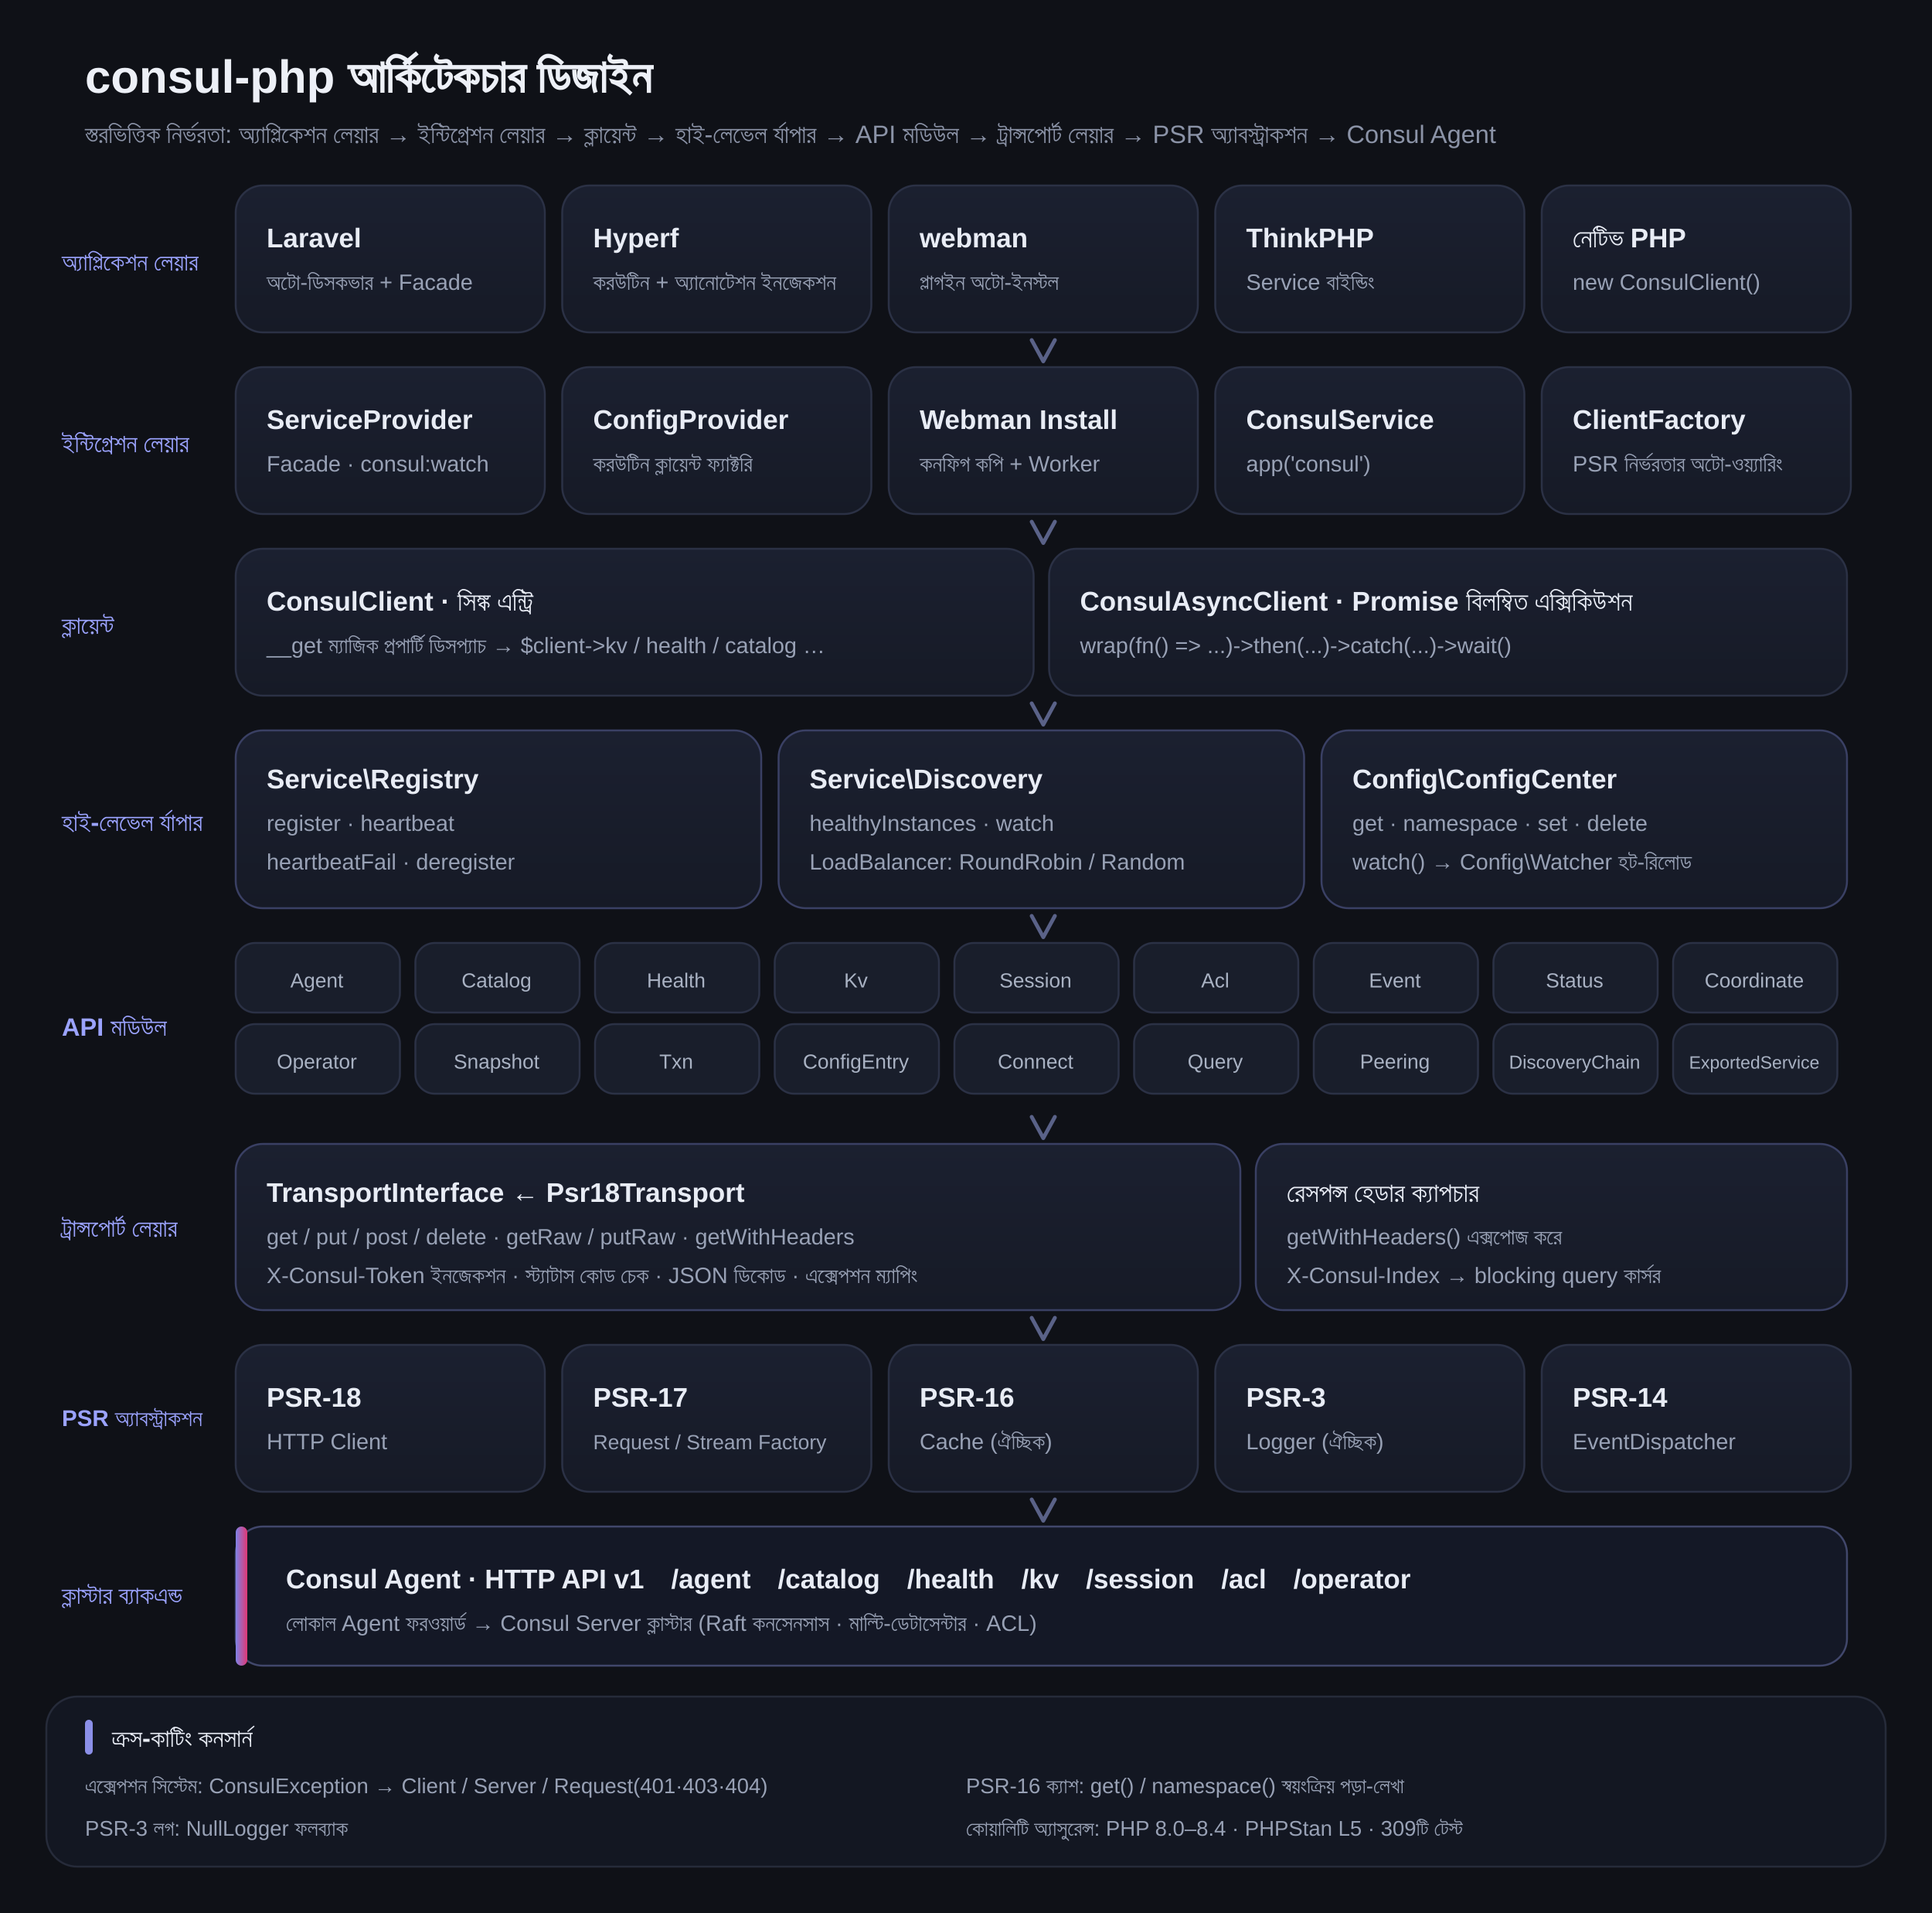
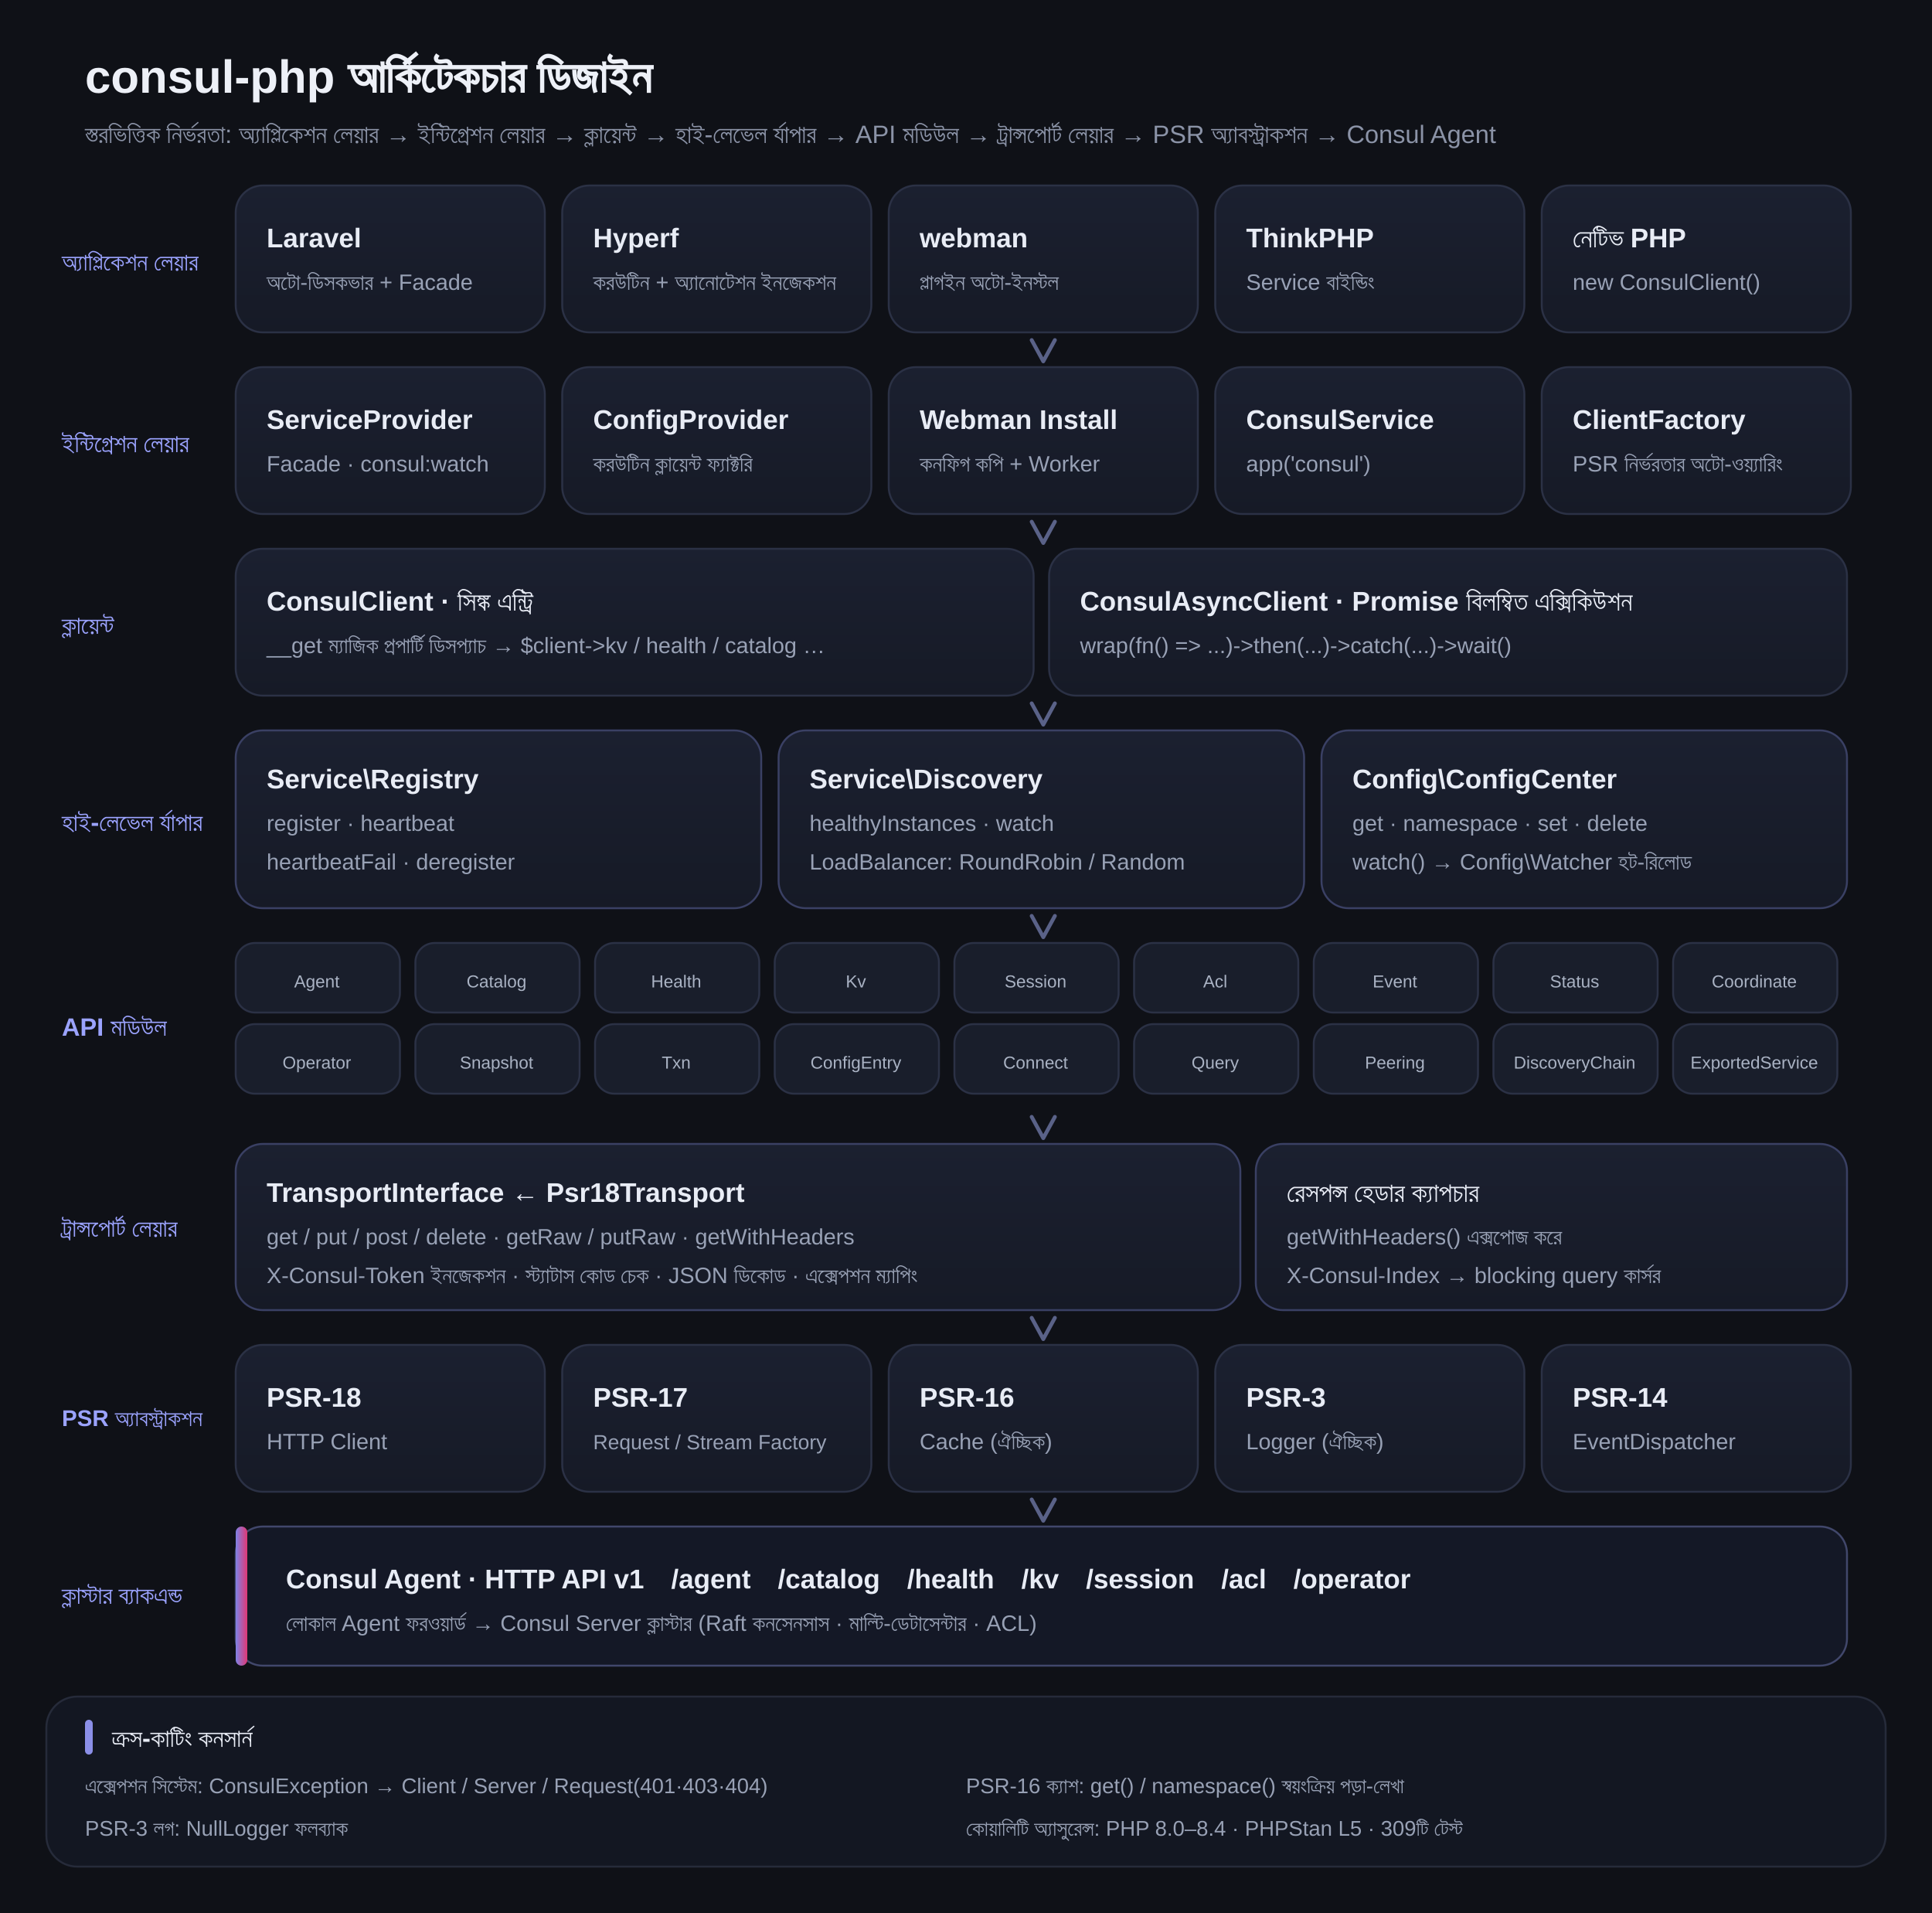
<svg xmlns="http://www.w3.org/2000/svg" width="1000" height="990" viewBox="0 0 1000 990" role="img" aria-label="consul-php আর্কিটেকচার ডিজাইন চিত্র">
  <style>
    .t { font-family: -apple-system, BlinkMacSystemFont, "Segoe UI", "Helvetica Neue", Arial, "DejaVu Sans", "Noto Sans SC", "PingFang SC", "Microsoft YaHei", sans-serif; }
    .h1 { font-size: 24px; font-weight: 700; fill: #EDF0F7; }
    .sub { font-size: 13px; fill: #8B93A7; }
    .gutter { font-size: 13px; font-weight: 600; fill: #9BA3FF; }
    .ct { font-size: 14px; font-weight: 600; fill: #E8ECF5; }
    .cs { font-size: 11.5px; fill: #98A1B5; }
    .mini { font-size: 10.5px; fill: #A9B2C3; }
+     .mini-mod { font-size: 9px; fill: #A9B2C3; }
    .band { font-size: 13px; font-weight: 600; fill: #E8ECF5; }
    .bands { font-size: 11px; fill: #98A1B5; }
  </style>
  <defs>
    <linearGradient id="card" x1="0" y1="0" x2="0" y2="1">
      <stop offset="0" stop-color="#1B2030" />
      <stop offset="1" stop-color="#161A26" />
    </linearGradient>
    <linearGradient id="accent" x1="0" y1="0" x2="1" y2="0">
      <stop offset="0" stop-color="#7E83E6" />
      <stop offset="1" stop-color="#E03875" />
    </linearGradient>
  </defs>
  <rect width="1000" height="990" fill="#0F1117" />
  <g class="t">
    <text class="h1" x="44" y="48">consul-php আর্কিটেকচার ডিজাইন</text>
    <text class="sub" x="44" y="74">স্তরভিত্তিক নির্ভরতা: অ্যাপ্লিকেশন লেয়ার → ইন্টিগ্রেশন লেয়ার → ক্লায়েন্ট → হাই-লেভেল র্যাপার → API মডিউল → ট্রান্সপোর্ট লেয়ার → PSR অ্যাবস্ট্রাকশন → Consul Agent</text>
    <text class="gutter" x="32" y="140" style="font-size:12.7px">অ্যাপ্লিকেশন লেয়ার</text>
    <rect x="122" y="96" width="160" height="76" rx="14" fill="url(#card)" stroke="#2B3145" />
    <text class="ct" x="138" y="128">Laravel</text>
    <text class="cs" x="138" y="150">অটো-ডিসকভার + Facade</text>
    <rect x="291" y="96" width="160" height="76" rx="14" fill="url(#card)" stroke="#2B3145" />
    <text class="ct" x="307" y="128">Hyperf</text>
    <text class="cs" x="307" y="150">করউটিন + অ্যানোটেশন ইনজেকশন</text>
    <rect x="460" y="96" width="160" height="76" rx="14" fill="url(#card)" stroke="#2B3145" />
    <text class="ct" x="476" y="128">webman</text>
    <text class="cs" x="476" y="150">প্লাগইন অটো-ইনস্টল</text>
    <rect x="629" y="96" width="160" height="76" rx="14" fill="url(#card)" stroke="#2B3145" />
    <text class="ct" x="645" y="128">ThinkPHP</text>
    <text class="cs" x="645" y="150">Service বাইন্ডিং</text>
    <rect x="798" y="96" width="160" height="76" rx="14" fill="url(#card)" stroke="#2B3145" />
    <text class="ct" x="814" y="128">নেটিভ PHP</text>
    <text class="cs" x="814" y="150">new ConsulClient()</text>
    <path d="M534 176 L540 187 L546 176" fill="none" stroke="#5A6288" stroke-width="2" stroke-linecap="round" stroke-linejoin="round" />
    <text class="gutter" x="32" y="234">ইন্টিগ্রেশন লেয়ার</text>
    <rect x="122" y="190" width="160" height="76" rx="14" fill="url(#card)" stroke="#2B3145" />
    <text class="ct" x="138" y="222">ServiceProvider</text>
    <text class="cs" x="138" y="244">Facade · consul:watch</text>
    <rect x="291" y="190" width="160" height="76" rx="14" fill="url(#card)" stroke="#2B3145" />
    <text class="ct" x="307" y="222">ConfigProvider</text>
    <text class="cs" x="307" y="244">করউটিন ক্লায়েন্ট ফ্যাক্টরি</text>
    <rect x="460" y="190" width="160" height="76" rx="14" fill="url(#card)" stroke="#2B3145" />
    <text class="ct" x="476" y="222">Webman Install</text>
    <text class="cs" x="476" y="244">কনফিগ কপি + Worker</text>
    <rect x="629" y="190" width="160" height="76" rx="14" fill="url(#card)" stroke="#2B3145" />
    <text class="ct" x="645" y="222">ConsulService</text>
    <text class="cs" x="645" y="244">app('consul')</text>
    <rect x="798" y="190" width="160" height="76" rx="14" fill="url(#card)" stroke="#2B3145" />
    <text class="ct" x="814" y="222">ClientFactory</text>
    <text class="cs" x="814" y="244">PSR নির্ভরতার অটো-ওয়্যারিং</text>
    <path d="M534 270 L540 281 L546 270" fill="none" stroke="#5A6288" stroke-width="2" stroke-linecap="round" stroke-linejoin="round" />
    <text class="gutter" x="32" y="328">ক্লায়েন্ট</text>
    <rect x="122" y="284" width="413" height="76" rx="14" fill="url(#card)" stroke="#2B3145" />
    <text class="ct" x="138" y="316">ConsulClient · সিঙ্ক এন্ট্রি</text>
    <text class="cs" x="138" y="338">__get ম্যাজিক প্রপার্টি ডিসপ্যাচ → $client-&gt;kv / health / catalog …</text>
    <rect x="543" y="284" width="413" height="76" rx="14" fill="url(#card)" stroke="#2B3145" />
    <text class="ct" x="559" y="316">ConsulAsyncClient · Promise বিলম্বিত এক্সিকিউশন</text>
    <text class="cs" x="559" y="338">wrap(fn() =&gt; ...)-&gt;then(...)-&gt;catch(...)-&gt;wait()</text>
    <path d="M534 364 L540 375 L546 364" fill="none" stroke="#5A6288" stroke-width="2" stroke-linecap="round" stroke-linejoin="round" />
    <text class="gutter" x="32" y="430">হাই-লেভেল র্যাপার</text>
    <rect x="122" y="378" width="272" height="92" rx="14" fill="url(#card)" stroke="#3A4064" />
    <text class="ct" x="138" y="408">Service\Registry</text>
    <text class="cs" x="138" y="430">register · heartbeat</text>
    <text class="cs" x="138" y="450">heartbeatFail · deregister</text>
    <rect x="403" y="378" width="272" height="92" rx="14" fill="url(#card)" stroke="#3A4064" />
    <text class="ct" x="419" y="408">Service\Discovery</text>
    <text class="cs" x="419" y="430">healthyInstances · watch</text>
    <text class="cs" x="419" y="450">LoadBalancer: RoundRobin / Random</text>
    <rect x="684" y="378" width="272" height="92" rx="14" fill="url(#card)" stroke="#3A4064" />
    <text class="ct" x="700" y="408">Config\ConfigCenter</text>
    <text class="cs" x="700" y="430">get · namespace · set · delete</text>
    <text class="cs" x="700" y="450">watch() → Config\Watcher হট-রিলোড</text>
    <path d="M534 474 L540 485 L546 474" fill="none" stroke="#5A6288" stroke-width="2" stroke-linecap="round" stroke-linejoin="round" />
    <text class="gutter" x="32" y="536">API মডিউল</text>
    <rect x="122" y="488" width="85" height="36" rx="10" fill="#191E2B" stroke="#2B3145" />
-     <text class="mini" x="164" y="511" text-anchor="middle">Agent</text>
+     <text class="mini-mod" x="164" y="511" text-anchor="middle">Agent</text>
    <rect x="215" y="488" width="85" height="36" rx="10" fill="#191E2B" stroke="#2B3145" />
-     <text class="mini" x="257" y="511" text-anchor="middle">Catalog</text>
+     <text class="mini-mod" x="257" y="511" text-anchor="middle">Catalog</text>
    <rect x="308" y="488" width="85" height="36" rx="10" fill="#191E2B" stroke="#2B3145" />
-     <text class="mini" x="350" y="511" text-anchor="middle">Health</text>
+     <text class="mini-mod" x="350" y="511" text-anchor="middle">Health</text>
    <rect x="401" y="488" width="85" height="36" rx="10" fill="#191E2B" stroke="#2B3145" />
-     <text class="mini" x="443" y="511" text-anchor="middle">Kv</text>
+     <text class="mini-mod" x="443" y="511" text-anchor="middle">Kv</text>
    <rect x="494" y="488" width="85" height="36" rx="10" fill="#191E2B" stroke="#2B3145" />
-     <text class="mini" x="536" y="511" text-anchor="middle">Session</text>
+     <text class="mini-mod" x="536" y="511" text-anchor="middle">Session</text>
    <rect x="587" y="488" width="85" height="36" rx="10" fill="#191E2B" stroke="#2B3145" />
-     <text class="mini" x="629" y="511" text-anchor="middle">Acl</text>
+     <text class="mini-mod" x="629" y="511" text-anchor="middle">Acl</text>
    <rect x="680" y="488" width="85" height="36" rx="10" fill="#191E2B" stroke="#2B3145" />
-     <text class="mini" x="722" y="511" text-anchor="middle">Event</text>
+     <text class="mini-mod" x="722" y="511" text-anchor="middle">Event</text>
    <rect x="773" y="488" width="85" height="36" rx="10" fill="#191E2B" stroke="#2B3145" />
-     <text class="mini" x="815" y="511" text-anchor="middle">Status</text>
+     <text class="mini-mod" x="815" y="511" text-anchor="middle">Status</text>
    <rect x="866" y="488" width="85" height="36" rx="10" fill="#191E2B" stroke="#2B3145" />
-     <text class="mini" x="908" y="511" text-anchor="middle">Coordinate</text>
+     <text class="mini-mod" x="908" y="511" text-anchor="middle">Coordinate</text>
    <rect x="122" y="530" width="85" height="36" rx="10" fill="#191E2B" stroke="#2B3145" />
-     <text class="mini" x="164" y="553" text-anchor="middle">Operator</text>
+     <text class="mini-mod" x="164" y="553" text-anchor="middle">Operator</text>
    <rect x="215" y="530" width="85" height="36" rx="10" fill="#191E2B" stroke="#2B3145" />
-     <text class="mini" x="257" y="553" text-anchor="middle">Snapshot</text>
+     <text class="mini-mod" x="257" y="553" text-anchor="middle">Snapshot</text>
    <rect x="308" y="530" width="85" height="36" rx="10" fill="#191E2B" stroke="#2B3145" />
-     <text class="mini" x="350" y="553" text-anchor="middle">Txn</text>
+     <text class="mini-mod" x="350" y="553" text-anchor="middle">Txn</text>
    <rect x="401" y="530" width="85" height="36" rx="10" fill="#191E2B" stroke="#2B3145" />
-     <text class="mini" x="443" y="553" text-anchor="middle">ConfigEntry</text>
+     <text class="mini-mod" x="443" y="553" text-anchor="middle">ConfigEntry</text>
    <rect x="494" y="530" width="85" height="36" rx="10" fill="#191E2B" stroke="#2B3145" />
-     <text class="mini" x="536" y="553" text-anchor="middle">Connect</text>
+     <text class="mini-mod" x="536" y="553" text-anchor="middle">Connect</text>
    <rect x="587" y="530" width="85" height="36" rx="10" fill="#191E2B" stroke="#2B3145" />
-     <text class="mini" x="629" y="553" text-anchor="middle">Query</text>
+     <text class="mini-mod" x="629" y="553" text-anchor="middle">Query</text>
    <rect x="680" y="530" width="85" height="36" rx="10" fill="#191E2B" stroke="#2B3145" />
-     <text class="mini" x="722" y="553" text-anchor="middle">Peering</text>
+     <text class="mini-mod" x="722" y="553" text-anchor="middle">Peering</text>
    <rect x="773" y="530" width="85" height="36" rx="10" fill="#191E2B" stroke="#2B3145" />
-     <text class="mini" x="815" y="553" text-anchor="middle" style="font-size:9.7px">DiscoveryChain</text>
+     <text class="mini-mod" x="815" y="553" text-anchor="middle">DiscoveryChain</text>
    <rect x="866" y="530" width="85" height="36" rx="10" fill="#191E2B" stroke="#2B3145" />
-     <text class="mini" x="908" y="553" text-anchor="middle" style="font-size:9.2px">ExportedService</text>
+     <text class="mini-mod" x="908" y="553" text-anchor="middle">ExportedService</text>
    <path d="M534 578 L540 589 L546 578" fill="none" stroke="#5A6288" stroke-width="2" stroke-linecap="round" stroke-linejoin="round" />
    <text class="gutter" x="32" y="640">ট্রান্সপোর্ট লেয়ার</text>
    <rect x="122" y="592" width="520" height="86" rx="14" fill="url(#card)" stroke="#3A4064" />
    <text class="ct" x="138" y="622">TransportInterface ← Psr18Transport</text>
    <text class="cs" x="138" y="644">get / put / post / delete · getRaw / putRaw · getWithHeaders</text>
    <text class="cs" x="138" y="664">X-Consul-Token ইনজেকশন · স্ট্যাটাস কোড চেক · JSON ডিকোড · এক্সেপশন ম্যাপিং</text>
    <rect x="650" y="592" width="306" height="86" rx="14" fill="url(#card)" stroke="#3A4064" />
    <text class="ct" x="666" y="622">রেসপন্স হেডার ক্যাপচার</text>
    <text class="cs" x="666" y="644">getWithHeaders() এক্সপোজ করে</text>
    <text class="cs" x="666" y="664">X-Consul-Index → blocking query কার্সর</text>
    <path d="M534 682 L540 693 L546 682" fill="none" stroke="#5A6288" stroke-width="2" stroke-linecap="round" stroke-linejoin="round" />
    <text class="gutter" x="32" y="738" style="font-size:11.8px">PSR অ্যাবস্ট্রাকশন</text>
    <rect x="122" y="696" width="160" height="76" rx="14" fill="url(#card)" stroke="#2B3145" />
    <text class="ct" x="138" y="728">PSR-18</text>
    <text class="cs" x="138" y="750">HTTP Client</text>
    <rect x="291" y="696" width="160" height="76" rx="14" fill="url(#card)" stroke="#2B3145" />
    <text class="ct" x="307" y="728">PSR-17</text>
    <text class="cs" x="307" y="750" style="font-size:10.6px">Request / Stream Factory</text>
    <rect x="460" y="696" width="160" height="76" rx="14" fill="url(#card)" stroke="#2B3145" />
    <text class="ct" x="476" y="728">PSR-16</text>
    <text class="cs" x="476" y="750">Cache (ঐচ্ছিক)</text>
    <rect x="629" y="696" width="160" height="76" rx="14" fill="url(#card)" stroke="#2B3145" />
    <text class="ct" x="645" y="728">PSR-3</text>
    <text class="cs" x="645" y="750">Logger (ঐচ্ছিক)</text>
    <rect x="798" y="696" width="160" height="76" rx="14" fill="url(#card)" stroke="#2B3145" />
    <text class="ct" x="814" y="728">PSR-14</text>
    <text class="cs" x="814" y="750">EventDispatcher</text>
    <path d="M534 776 L540 787 L546 776" fill="none" stroke="#5A6288" stroke-width="2" stroke-linecap="round" stroke-linejoin="round" />
    <text class="gutter" x="32" y="830">ক্লাস্টার ব্যাকএন্ড</text>
    <rect x="122" y="790" width="834" height="72" rx="14" fill="#141826" stroke="#41476B" />
    <rect x="122" y="790" width="6" height="72" rx="3" fill="url(#accent)" />
    <text class="ct" x="148" y="822">Consul Agent · HTTP API v1　/agent　/catalog　/health　/kv　/session　/acl　/operator</text>
    <text class="cs" x="148" y="844">লোকাল Agent ফরওয়ার্ড → Consul Server ক্লাস্টার (Raft কনসেনসাস · মাল্টি-ডেটাসেন্টার · ACL)</text>
    <rect x="24" y="878" width="952" height="88" rx="16" fill="#131722" stroke="#262B3A" />
    <rect x="44" y="890" width="4" height="18" rx="2" fill="#8B8FE8" />
    <text class="band" x="58" y="904">ক্রস-কাটিং কনসার্ন</text>
    <text class="bands" x="44" y="928">এক্সেপশন সিস্টেম: ConsulException → Client / Server / Request(401·403·404)</text>
    <text class="bands" x="500" y="928">PSR-16 ক্যাশ: get() / namespace() স্বয়ংক্রিয় পড়া-লেখা</text>
    <text class="bands" x="44" y="950">PSR-3 লগ: NullLogger ফলব্যাক</text>
    <text class="bands" x="500" y="950">কোয়ালিটি অ্যাসুরেন্স: PHP 8.0–8.4 · PHPStan L5 · 309টি টেস্ট</text>
  </g>
</svg>
